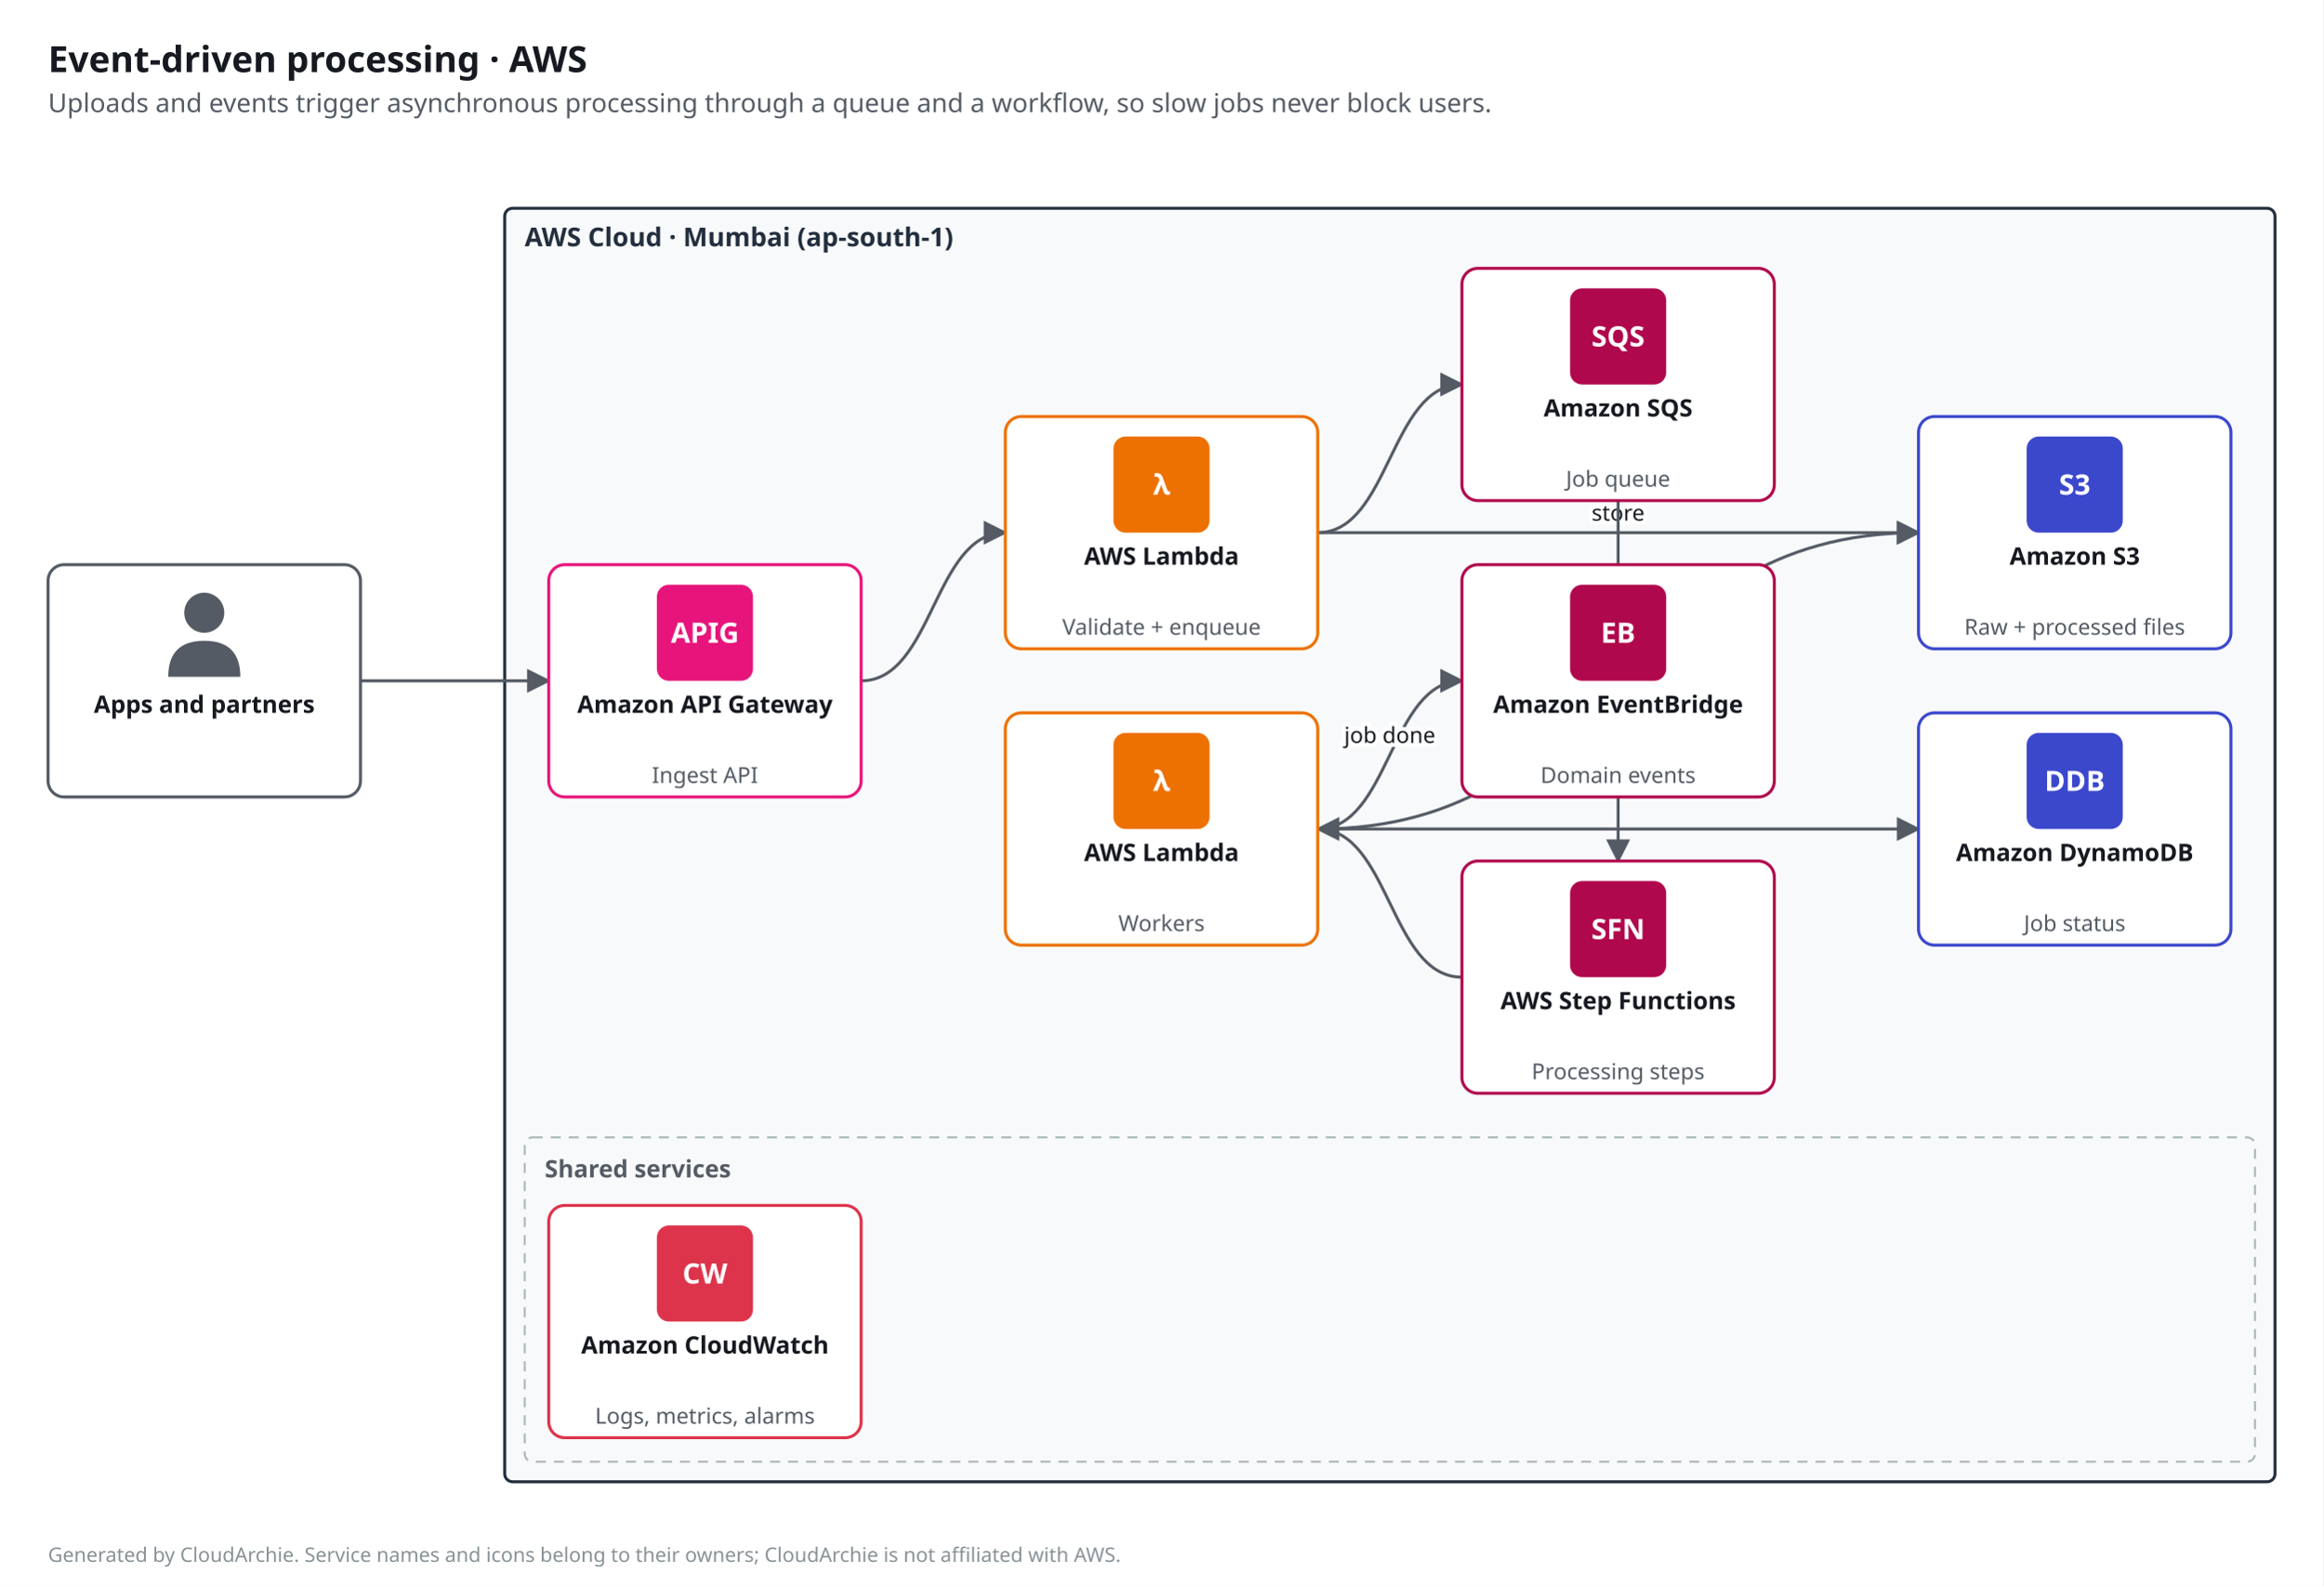
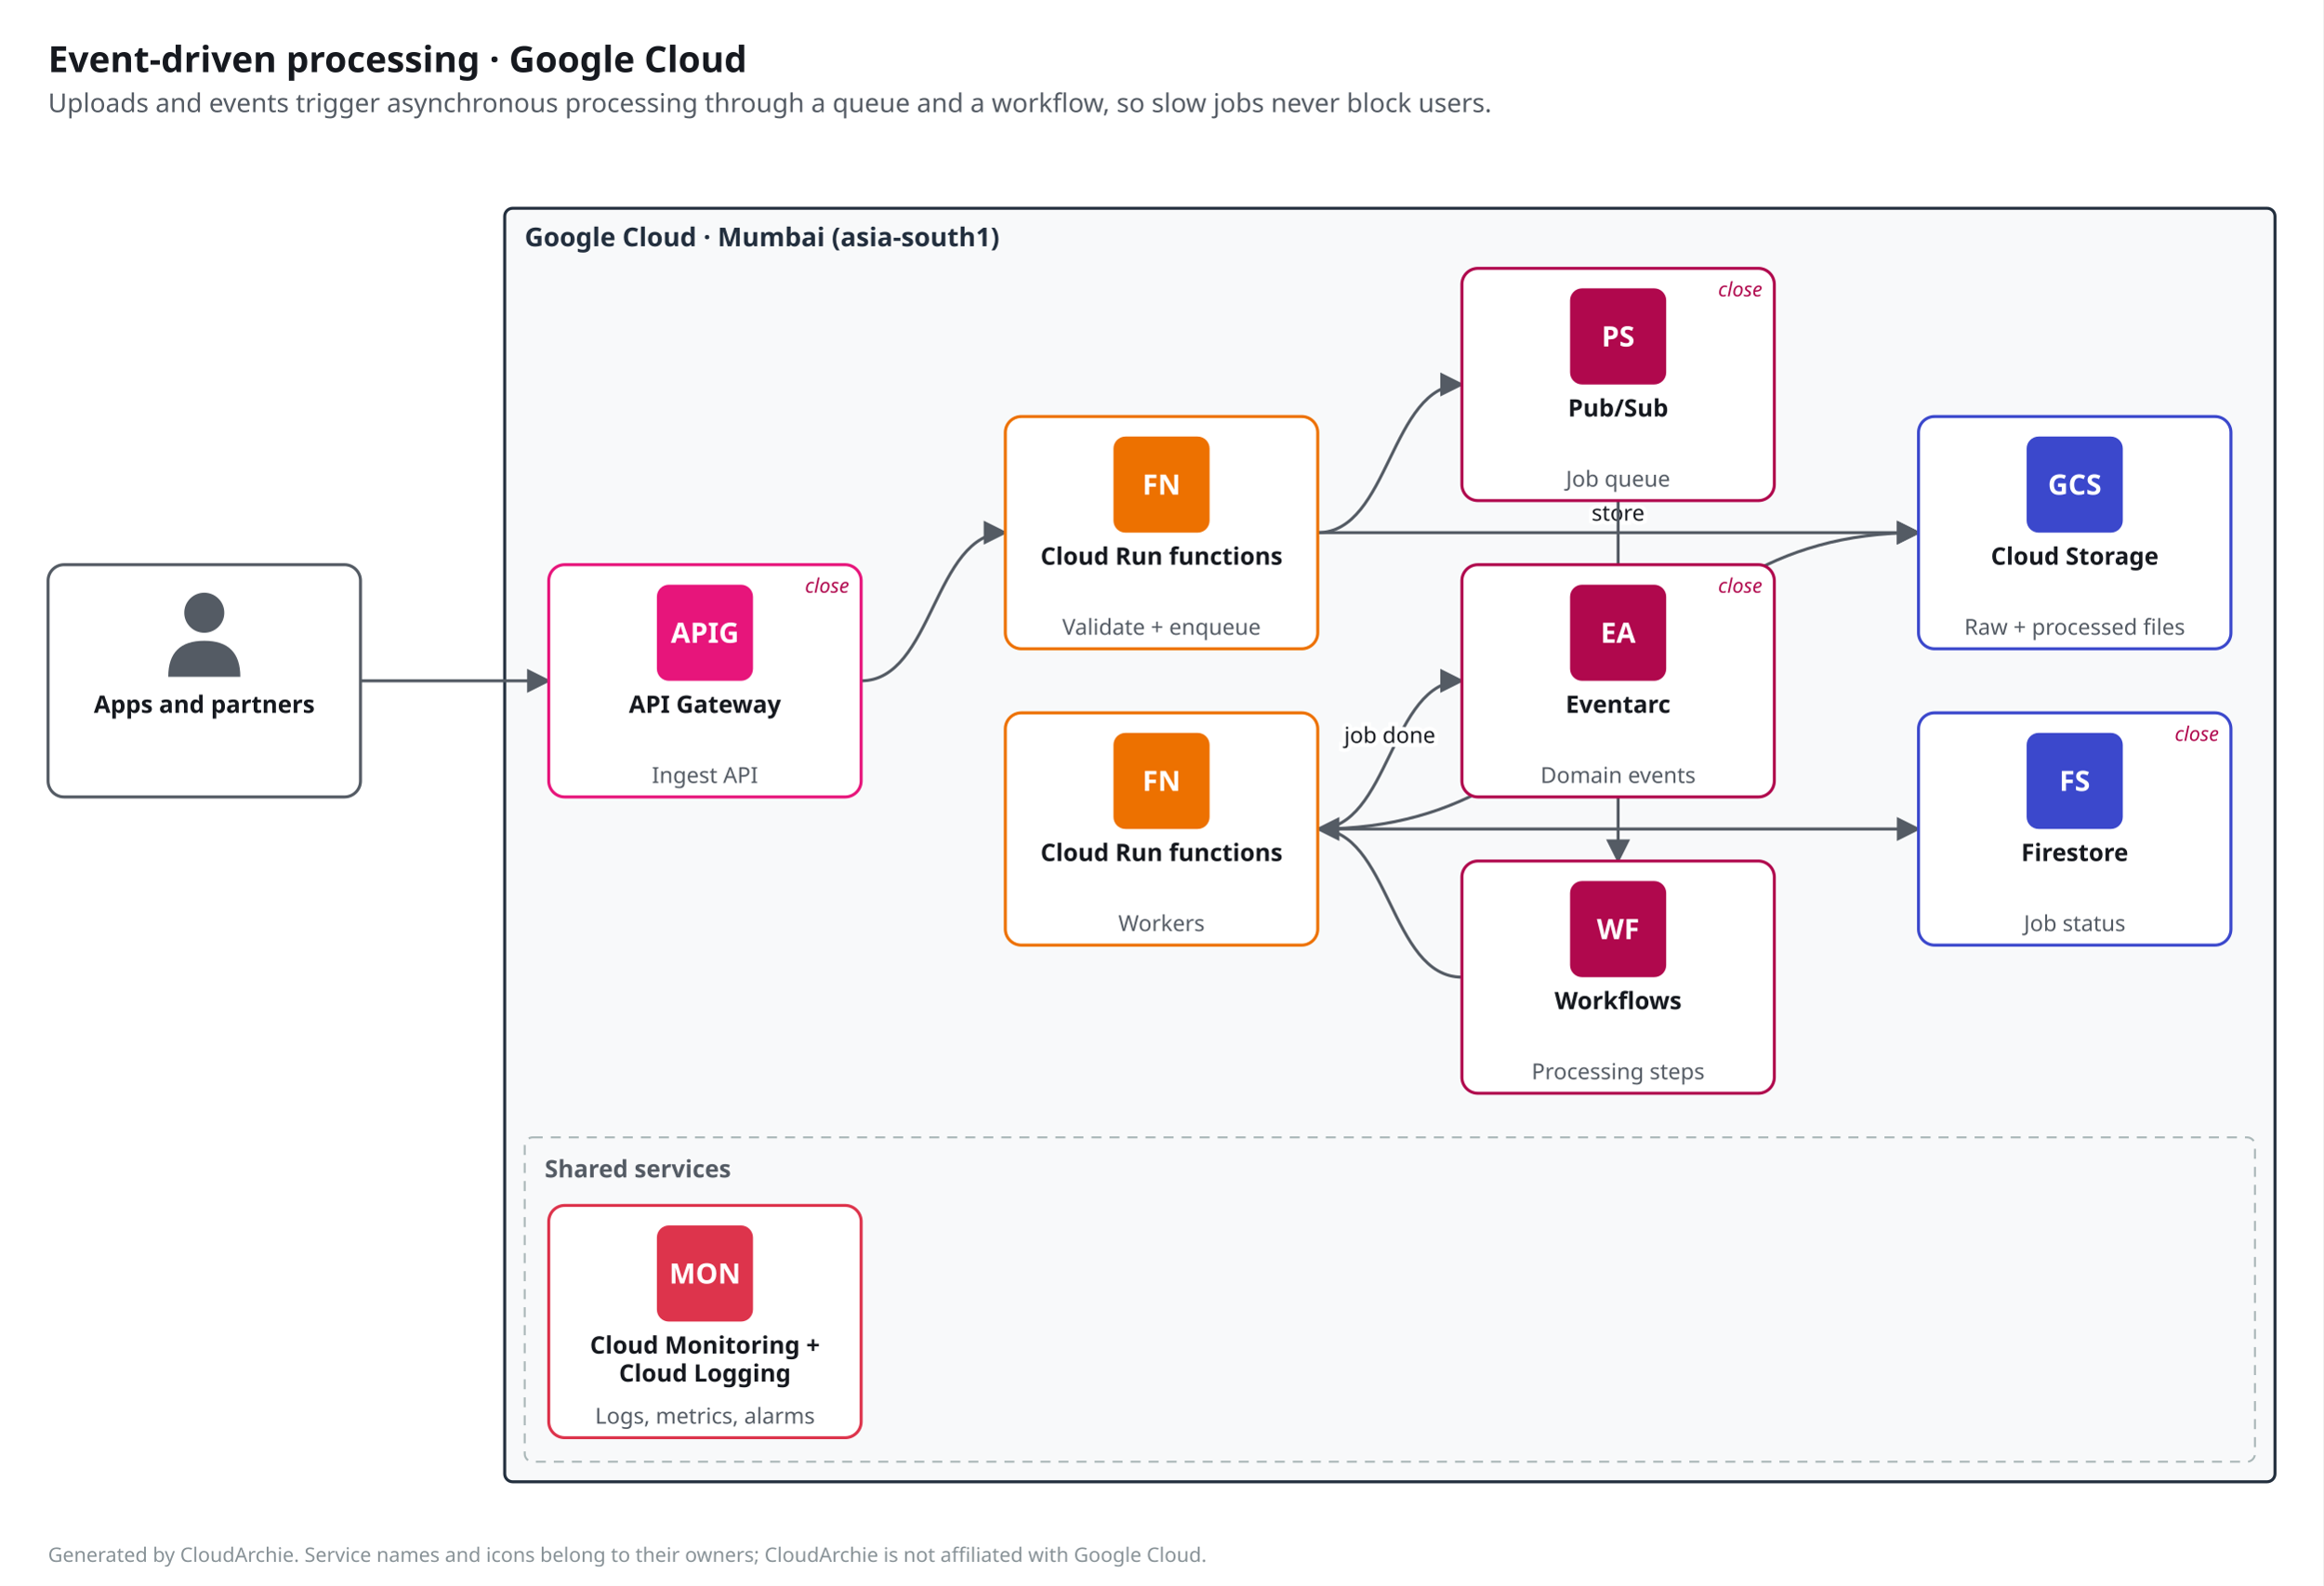
- <svg xmlns="http://www.w3.org/2000/svg" width="1160" height="792" viewBox="0 0 1160 792" role="img" aria-label="Event-driven processing on AWS">
+ <svg xmlns="http://www.w3.org/2000/svg" width="1160" height="792" viewBox="0 0 1160 792" role="img" aria-label="Event-driven processing on Google Cloud">
  <style>.bg{fill:#ffffff}
.title{font:600 18px sans-serif;fill:#16191f}
.subtitle{font:13px sans-serif;fill:#545b64}
.cloud{fill:#f8f9fa;stroke:#232f3e;stroke-width:1.5}
.cloud-label{font:600 13px sans-serif;fill:#232f3e}
.band{fill:none;stroke:#aab7b8;stroke-dasharray:5 4}
.band-label{font:600 12px sans-serif;fill:#545b64}
.node-box{fill:#ffffff;stroke-width:1.5}
.badge{font:700 14px sans-serif;fill:#ffffff}
.service{font:600 12px sans-serif;fill:#16191f}
.label{font:11px sans-serif;fill:#545b64}
.fidelity{font:italic 10px sans-serif;fill:#b0084d}
.edge{fill:none;stroke:#545b64;stroke-width:1.5}
.edge-label{font:11px sans-serif;fill:#16191f;paint-order:stroke;stroke:#ffffff;stroke-width:4}
.footer{font:10px sans-serif;fill:#879196}</style>
  <defs>
    <marker id="arrow" viewBox="0 0 10 10" refX="9" refY="5" markerWidth="8" markerHeight="8" orient="auto-start-reverse">
      <path d="M0,0 L10,5 L0,10 z" fill="#545b64" />
    </marker>
  </defs>
  <rect class="bg" width="1160" height="792" />
-   <text class="title" x="24" y="36">Event-driven processing · AWS</text>
+   <text class="title" x="24" y="36">Event-driven processing · Google Cloud</text>
  <text class="subtitle" x="24" y="56">Uploads and events trigger asynchronous processing through a queue and a workflow, so slow jobs never block users.</text>
  <rect class="cloud" x="252" y="104" width="884" height="636" rx="4" />
-   <text class="cloud-label" x="262" y="123">AWS Cloud · Mumbai (ap-south-1)</text>
+   <text class="cloud-label" x="262" y="123">Google Cloud · Mumbai (asia-south1)</text>
  <rect class="band" x="262" y="568" width="864" height="162" rx="4" />
  <text class="band-label" x="272" y="588">Shared services</text>
  <path class="edge" d="M180,340 C227,340 227,340 274,340" marker-end="url(#arrow)" />
  <path class="edge" d="M430,340 C466,340 466,266 502,266" marker-end="url(#arrow)" />
  <path class="edge" d="M658,266 C808,266 808,266 958,266" marker-end="url(#arrow)" />
  <text class="edge-label" x="808" y="260" text-anchor="middle">store</text>
  <path class="edge" d="M658,266 C694,266 694,192 730,192" marker-end="url(#arrow)" />
  <path class="edge" d="M808,250 C808,340 808,340 808,430" marker-end="url(#arrow)" />
  <path class="edge" d="M730,488 C694,488 694,414 658,414" marker-end="url(#arrow)" />
  <path class="edge" d="M658,414 C808,414 808,266 958,266" marker-end="url(#arrow)" />
  <path class="edge" d="M658,414 C808,414 808,414 958,414" marker-end="url(#arrow)" />
  <path class="edge" d="M658,414 C694,414 694,340 730,340" marker-end="url(#arrow)" />
  <text class="edge-label" x="694" y="371" text-anchor="middle">job done</text>
  <g class="node" data-id="producers" data-capability="client">
    <rect class="node-box" x="24" y="282" width="156" height="116" rx="8" style="stroke:#545B64" />
    <g fill="#545B64">
      <circle cx="102" cy="306" r="10" />
      <path d="M84,338 Q84,320 102,320 Q120,320 120,338 Z" />
    </g>
    <text class="service" x="102" y="356" text-anchor="middle">Apps and partners</text>
  </g>
  <g class="node" data-id="api" data-capability="api-gateway">
    <rect class="node-box" x="274" y="282" width="156" height="116" rx="8" style="stroke:#E7157B" />
    <rect x="328" y="292" width="48" height="48" rx="6" fill="#E7157B" />
    <text class="badge" x="352" y="321" text-anchor="middle">APIG</text>
-     <text class="service" x="352" y="356" text-anchor="middle">Amazon API Gateway</text>
+     <text class="service" x="352" y="356" text-anchor="middle">API Gateway</text>
    <text class="label" x="352" y="391" text-anchor="middle">Ingest API</text>
+     <text class="fidelity" x="424" y="296" text-anchor="end">close</text>
  </g>
  <g class="node" data-id="ingest" data-capability="serverless-function">
    <rect class="node-box" x="502" y="208" width="156" height="116" rx="8" style="stroke:#ED7100" />
    <rect x="556" y="218" width="48" height="48" rx="6" fill="#ED7100" />
-     <text class="badge" x="580" y="247" text-anchor="middle">λ</text>
-     <text class="service" x="580" y="282" text-anchor="middle">AWS Lambda</text>
+     <text class="badge" x="580" y="247" text-anchor="middle">FN</text>
+     <text class="service" x="580" y="282" text-anchor="middle">Cloud Run functions</text>
    <text class="label" x="580" y="317" text-anchor="middle">Validate + enqueue</text>
  </g>
  <g class="node" data-id="queue" data-capability="message-queue">
    <rect class="node-box" x="730" y="134" width="156" height="116" rx="8" style="stroke:#B0084D" />
    <rect x="784" y="144" width="48" height="48" rx="6" fill="#B0084D" />
-     <text class="badge" x="808" y="173" text-anchor="middle">SQS</text>
-     <text class="service" x="808" y="208" text-anchor="middle">Amazon SQS</text>
+     <text class="badge" x="808" y="173" text-anchor="middle">PS</text>
+     <text class="service" x="808" y="208" text-anchor="middle">Pub/Sub</text>
    <text class="label" x="808" y="243" text-anchor="middle">Job queue</text>
+     <text class="fidelity" x="880" y="148" text-anchor="end">close</text>
  </g>
  <g class="node" data-id="events" data-capability="event-bus">
    <rect class="node-box" x="730" y="282" width="156" height="116" rx="8" style="stroke:#B0084D" />
    <rect x="784" y="292" width="48" height="48" rx="6" fill="#B0084D" />
-     <text class="badge" x="808" y="321" text-anchor="middle">EB</text>
-     <text class="service" x="808" y="356" text-anchor="middle">Amazon EventBridge</text>
+     <text class="badge" x="808" y="321" text-anchor="middle">EA</text>
+     <text class="service" x="808" y="356" text-anchor="middle">Eventarc</text>
    <text class="label" x="808" y="391" text-anchor="middle">Domain events</text>
+     <text class="fidelity" x="880" y="296" text-anchor="end">close</text>
  </g>
  <g class="node" data-id="workflow" data-capability="workflow">
    <rect class="node-box" x="730" y="430" width="156" height="116" rx="8" style="stroke:#B0084D" />
    <rect x="784" y="440" width="48" height="48" rx="6" fill="#B0084D" />
-     <text class="badge" x="808" y="469" text-anchor="middle">SFN</text>
-     <text class="service" x="808" y="504" text-anchor="middle">AWS Step Functions</text>
+     <text class="badge" x="808" y="469" text-anchor="middle">WF</text>
+     <text class="service" x="808" y="504" text-anchor="middle">Workflows</text>
    <text class="label" x="808" y="539" text-anchor="middle">Processing steps</text>
  </g>
  <g class="node" data-id="workers" data-capability="serverless-function">
    <rect class="node-box" x="502" y="356" width="156" height="116" rx="8" style="stroke:#ED7100" />
    <rect x="556" y="366" width="48" height="48" rx="6" fill="#ED7100" />
-     <text class="badge" x="580" y="395" text-anchor="middle">λ</text>
-     <text class="service" x="580" y="430" text-anchor="middle">AWS Lambda</text>
+     <text class="badge" x="580" y="395" text-anchor="middle">FN</text>
+     <text class="service" x="580" y="430" text-anchor="middle">Cloud Run functions</text>
    <text class="label" x="580" y="465" text-anchor="middle">Workers</text>
  </g>
  <g class="node" data-id="raw" data-capability="object-storage">
    <rect class="node-box" x="958" y="208" width="156" height="116" rx="8" style="stroke:#3B48CC" />
    <rect x="1012" y="218" width="48" height="48" rx="6" fill="#3B48CC" />
-     <text class="badge" x="1036" y="247" text-anchor="middle">S3</text>
-     <text class="service" x="1036" y="282" text-anchor="middle">Amazon S3</text>
+     <text class="badge" x="1036" y="247" text-anchor="middle">GCS</text>
+     <text class="service" x="1036" y="282" text-anchor="middle">Cloud Storage</text>
    <text class="label" x="1036" y="317" text-anchor="middle">Raw + processed files</text>
  </g>
  <g class="node" data-id="state" data-capability="key-value-db">
    <rect class="node-box" x="958" y="356" width="156" height="116" rx="8" style="stroke:#3B48CC" />
    <rect x="1012" y="366" width="48" height="48" rx="6" fill="#3B48CC" />
-     <text class="badge" x="1036" y="395" text-anchor="middle">DDB</text>
-     <text class="service" x="1036" y="430" text-anchor="middle">Amazon DynamoDB</text>
+     <text class="badge" x="1036" y="395" text-anchor="middle">FS</text>
+     <text class="service" x="1036" y="430" text-anchor="middle">Firestore</text>
    <text class="label" x="1036" y="465" text-anchor="middle">Job status</text>
+     <text class="fidelity" x="1108" y="370" text-anchor="end">close</text>
  </g>
  <g class="node" data-id="logs" data-capability="monitoring">
    <rect class="node-box" x="274" y="602" width="156" height="116" rx="8" style="stroke:#DD344C" />
    <rect x="328" y="612" width="48" height="48" rx="6" fill="#DD344C" />
-     <text class="badge" x="352" y="641" text-anchor="middle">CW</text>
-     <text class="service" x="352" y="676" text-anchor="middle">Amazon CloudWatch</text>
+     <text class="badge" x="352" y="641" text-anchor="middle">MON</text>
+     <text class="service" x="352" y="676" text-anchor="middle">Cloud Monitoring +</text>
+     <text class="service" x="352" y="690" text-anchor="middle">Cloud Logging</text>
    <text class="label" x="352" y="711" text-anchor="middle">Logs, metrics, alarms</text>
  </g>
-   <text class="footer" x="24" y="780">Generated by CloudArchie. Service names and icons belong to their owners; CloudArchie is not affiliated with AWS.</text>
+   <text class="footer" x="24" y="780">Generated by CloudArchie. Service names and icons belong to their owners; CloudArchie is not affiliated with Google Cloud.</text>
</svg>
